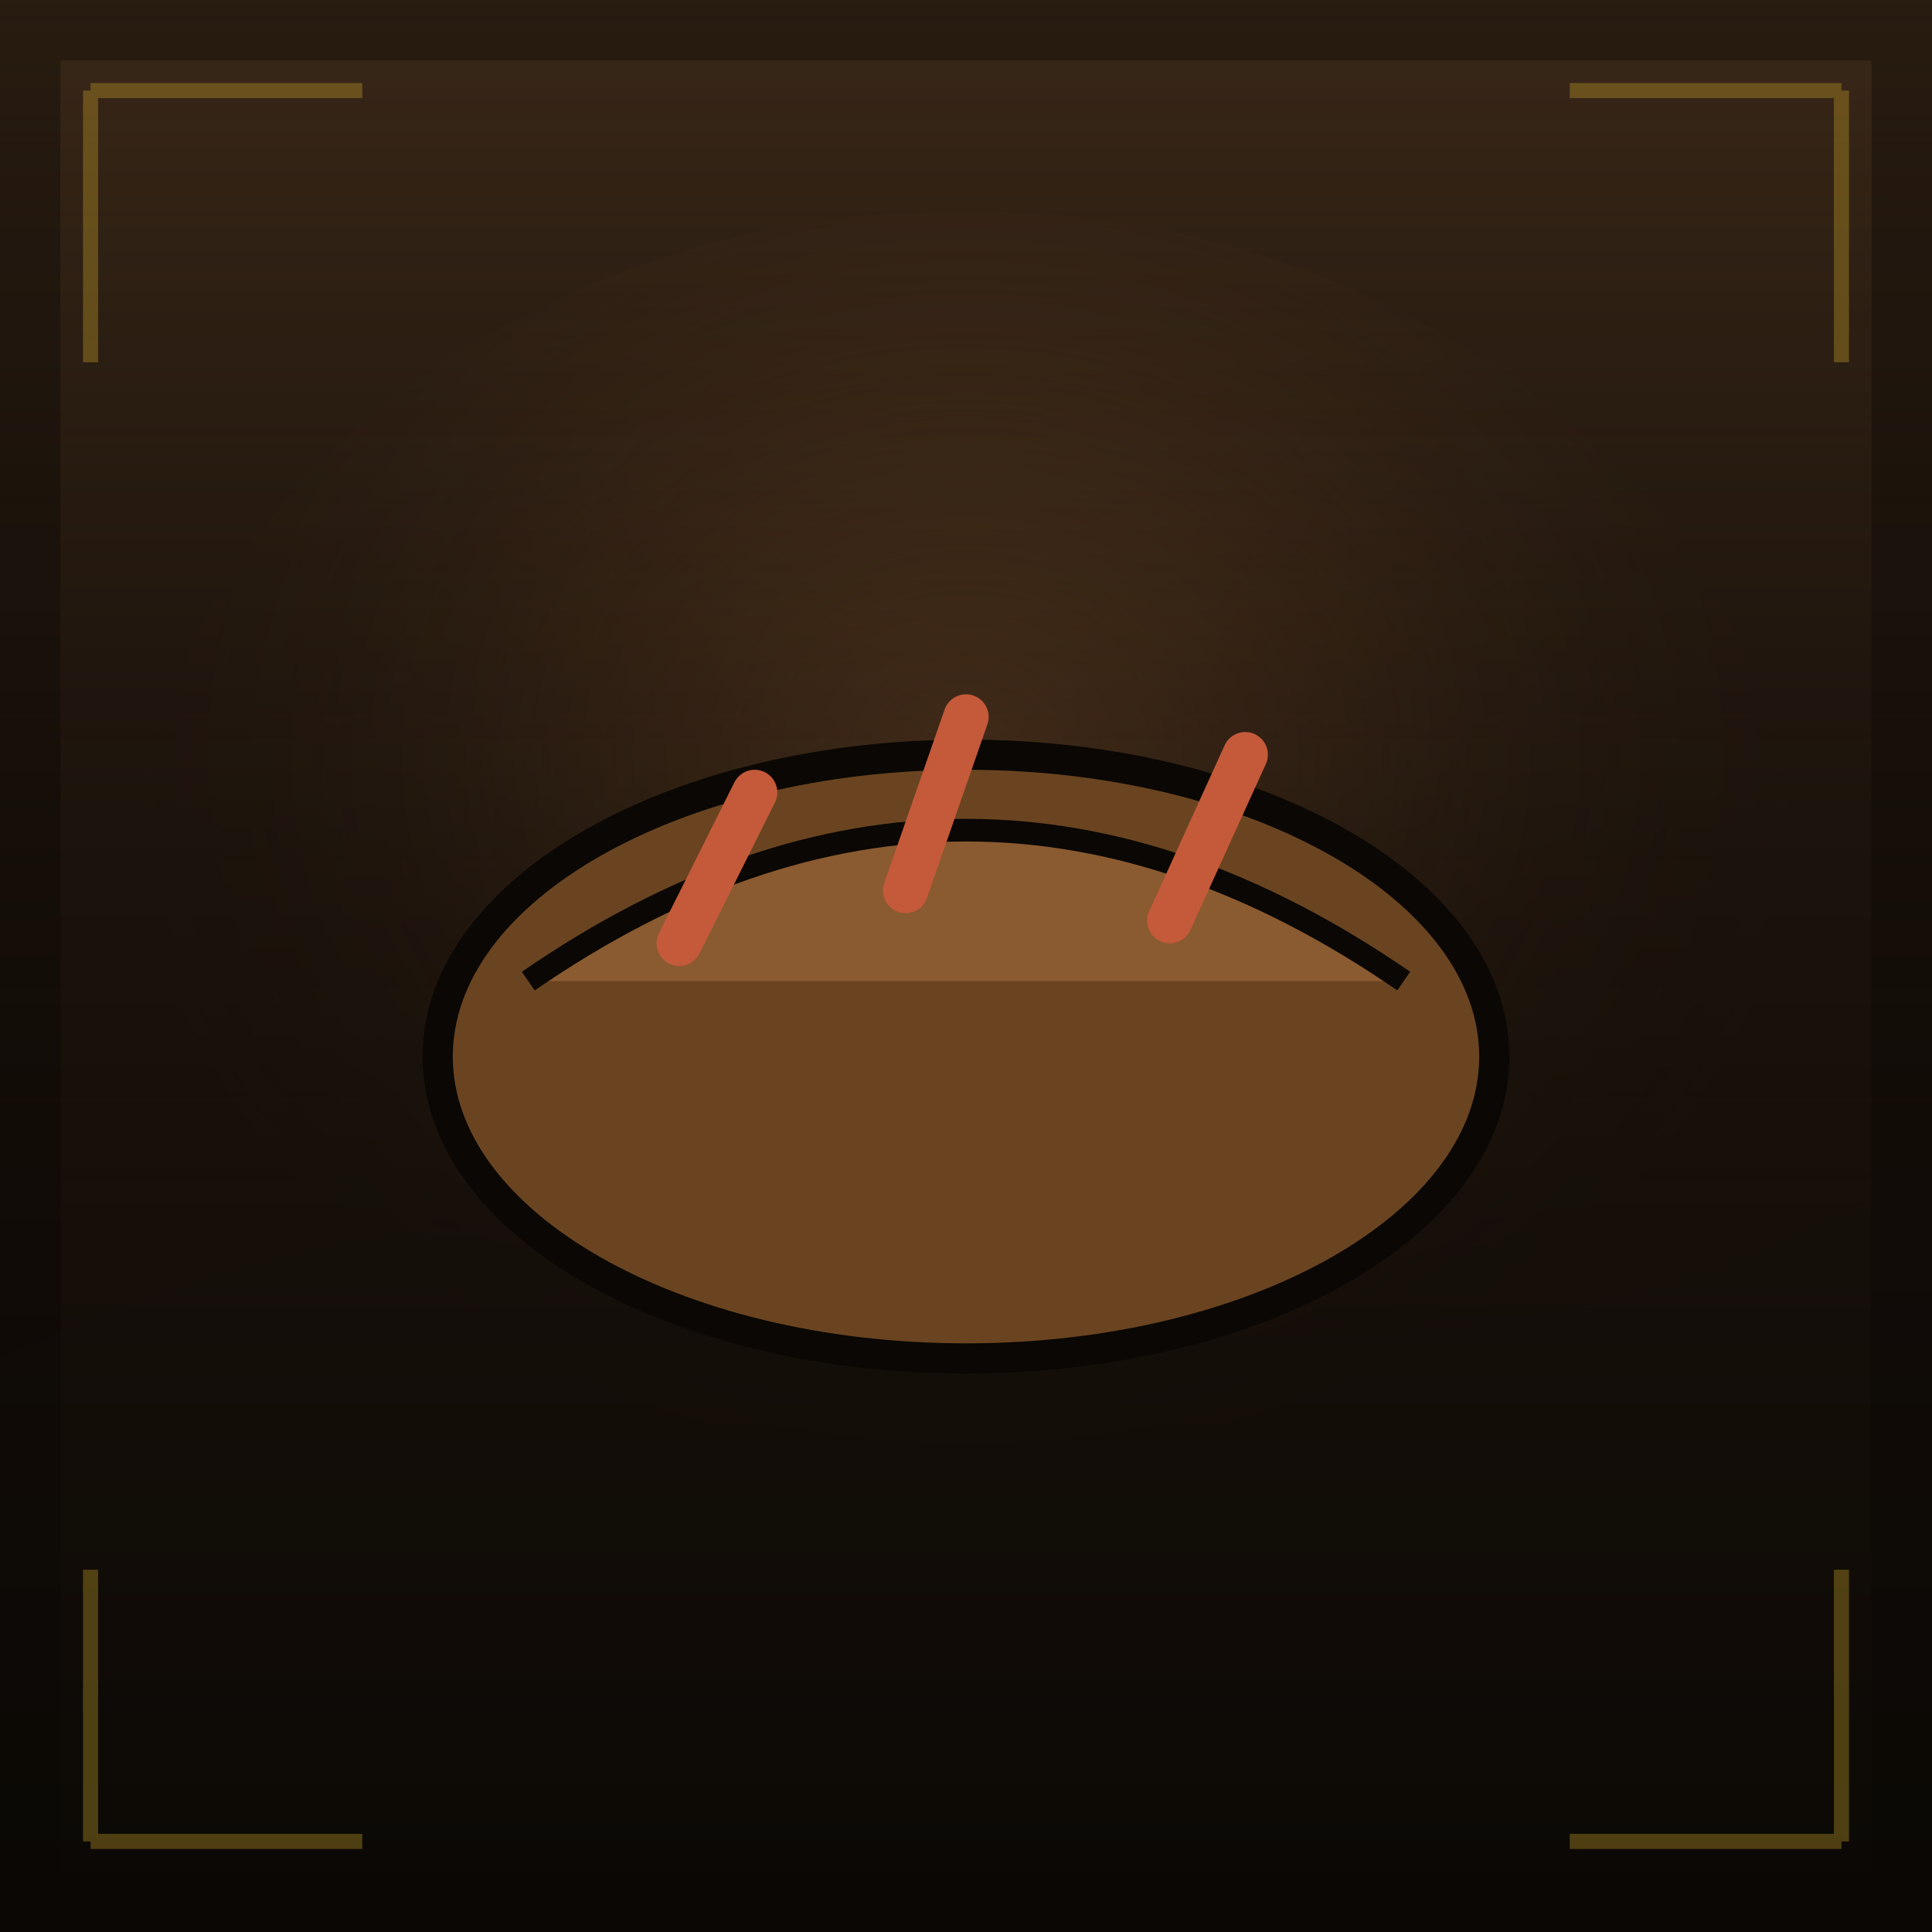
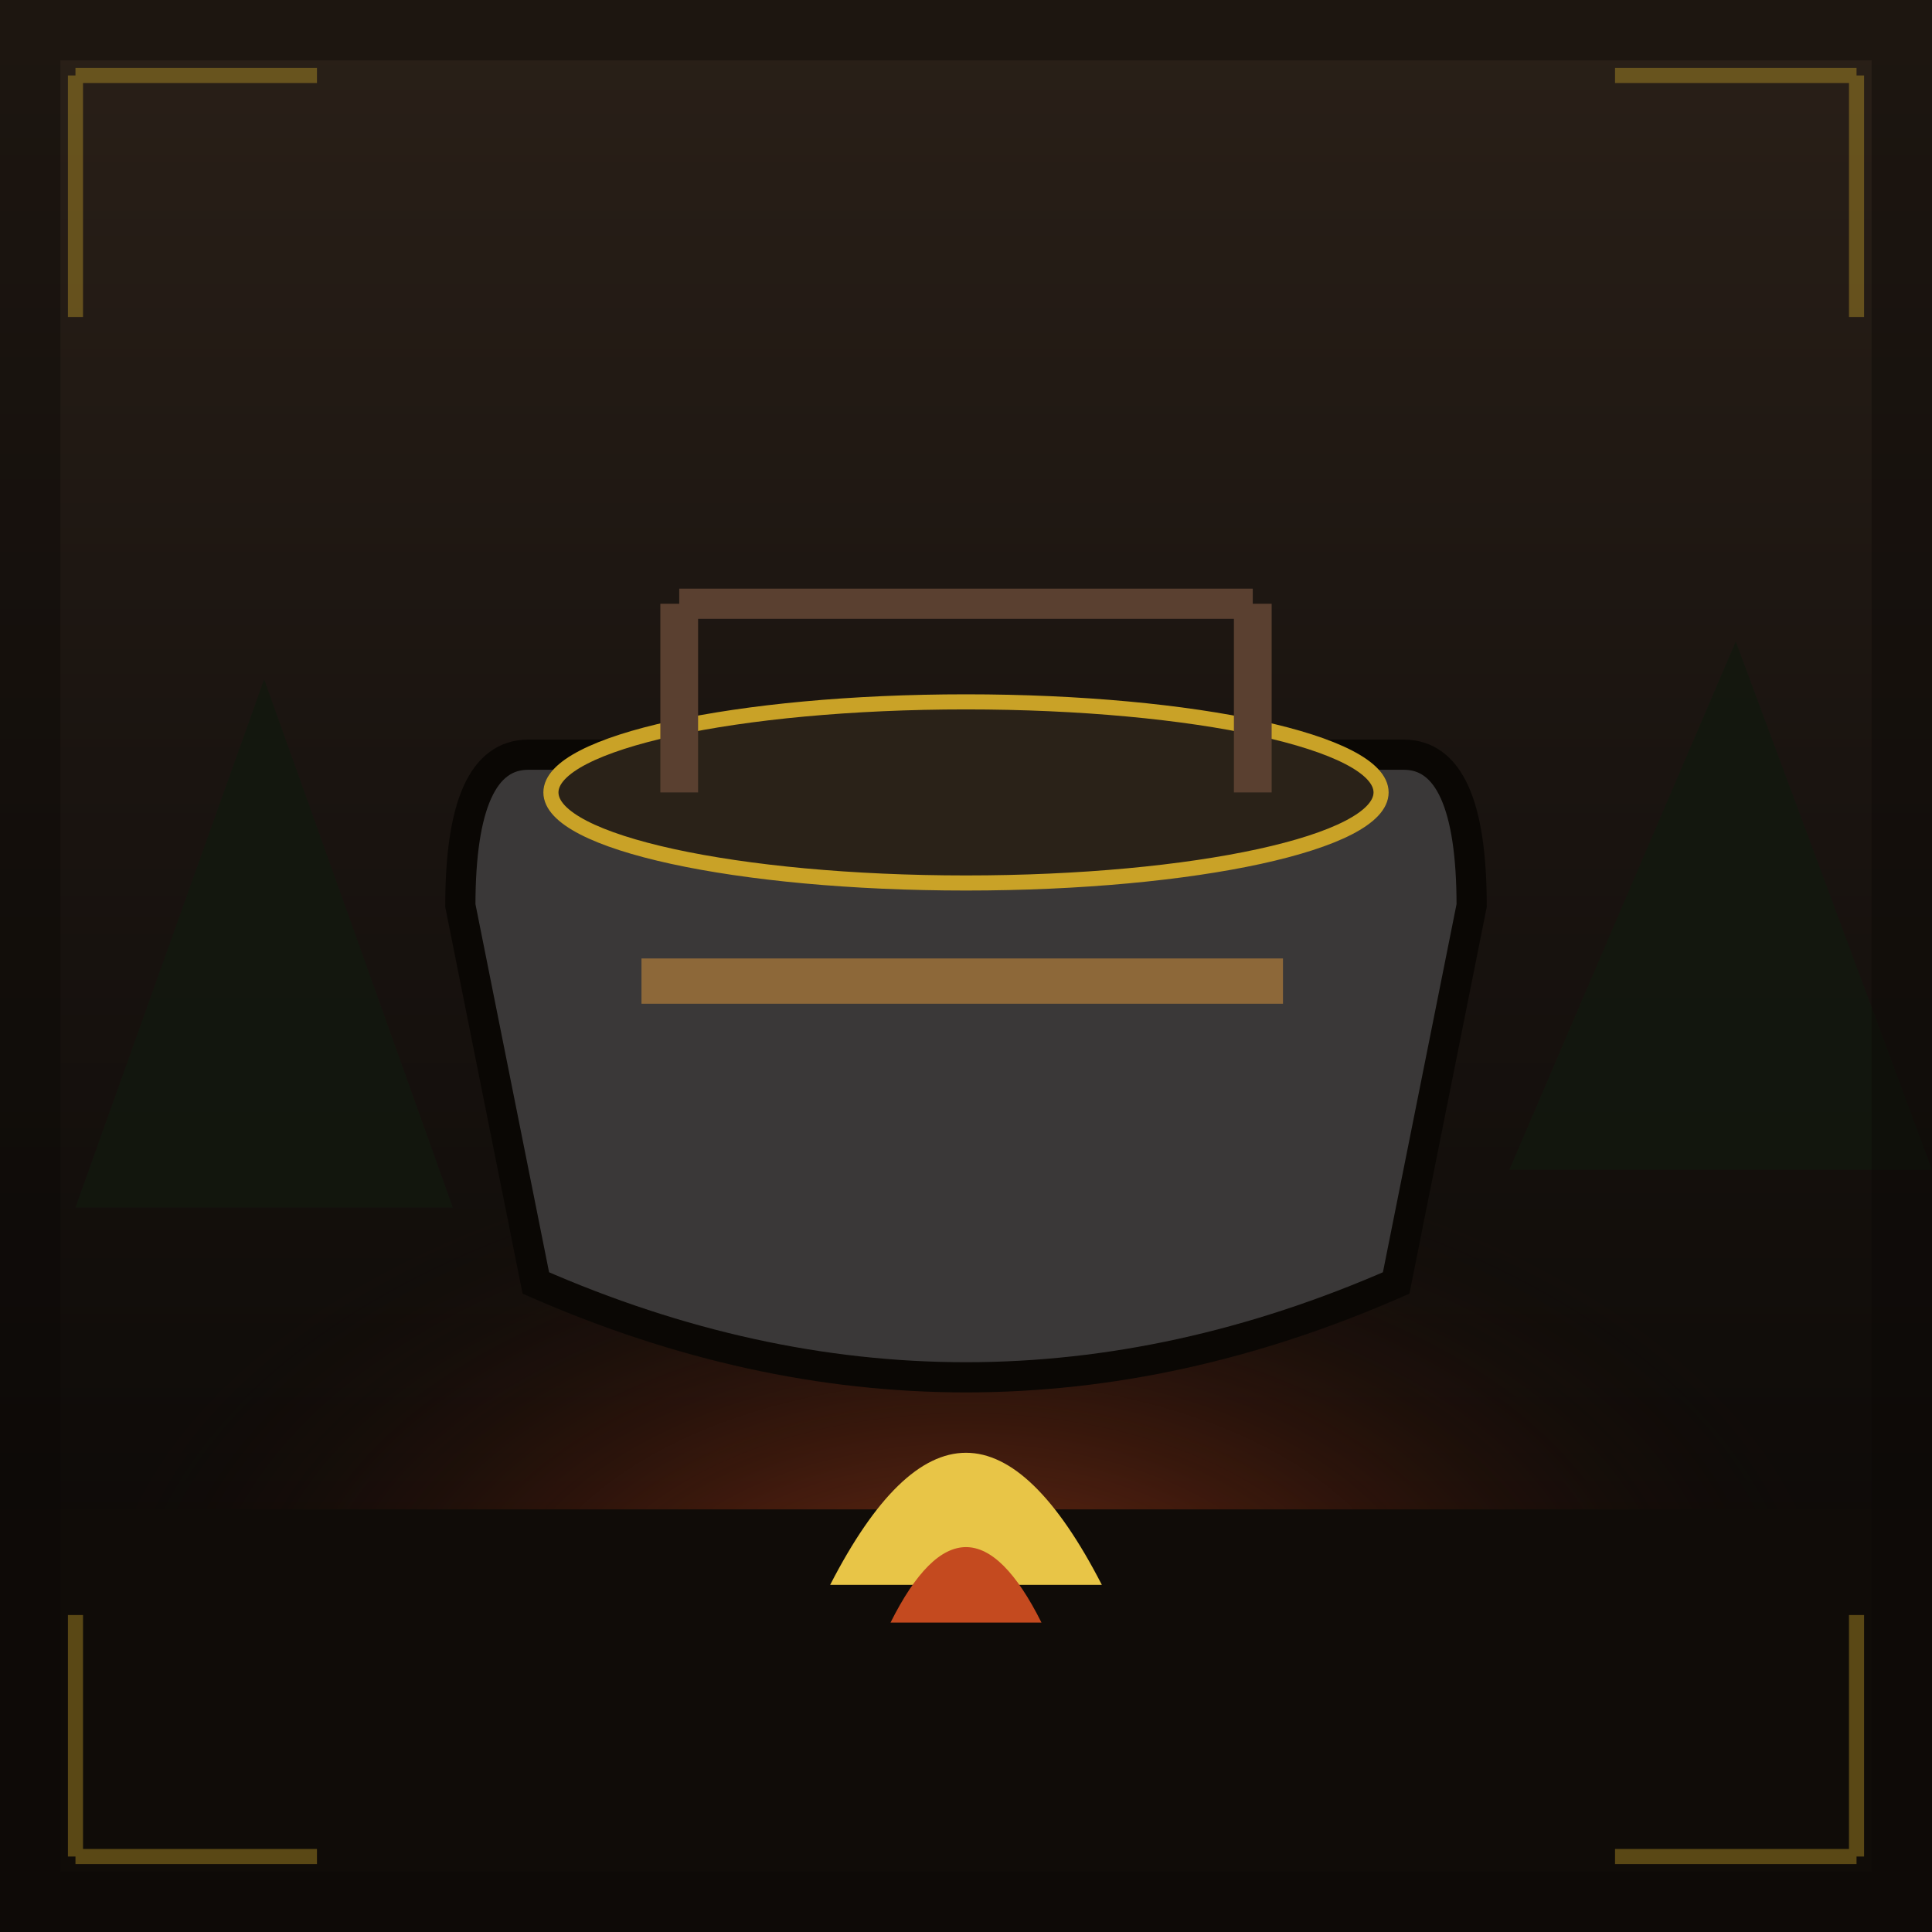
- <svg xmlns="http://www.w3.org/2000/svg" width="256" height="256" viewBox="0 0 256 256" fill="none" role="img" aria-label="food">
+ <svg xmlns="http://www.w3.org/2000/svg" width="256" height="256" viewBox="0 0 256 256" fill="none" role="img" aria-label="food plate campfire stew">
  <defs>
-     <linearGradient id="skyfood0" x1="0" y1="0" x2="0" y2="1">
-       <stop offset="0%" stop-color="#3a2818" />
-       <stop offset="45%" stop-color="#1a120c" />
-       <stop offset="100%" stop-color="#0a0704" />
+     <linearGradient id="sky-f0" x1="0" y1="0" x2="0" y2="1">
+       <stop offset="0%" stop-color="#2a2018" />
+       <stop offset="40%" stop-color="#1a1410" />
+       <stop offset="100%" stop-color="#080604" />
    </linearGradient>
-     <radialGradient id="glowfood0" cx="50%" cy="40%" r="55%">
-       <stop offset="0%" stop-color="#8a5a30" stop-opacity="0.45" />
-       <stop offset="55%" stop-color="#8a5a30" stop-opacity="0.12" />
+     <radialGradient id="fire-f0" cx="50%" cy="70%" r="50%">
+       <stop offset="0%" stop-color="#c44a1f" stop-opacity="0.6" />
+       <stop offset="50%" stop-color="#8a2e12" stop-opacity="0.25" />
      <stop offset="100%" stop-color="#0a0704" stop-opacity="0" />
    </radialGradient>
-     <linearGradient id="groundfood0" x1="0" y1="0" x2="0" y2="1">
-       <stop offset="0%" stop-color="#2a1c10" stop-opacity="0" />
-       <stop offset="100%" stop-color="#0a0704" stop-opacity="0.85" />
-     </linearGradient>
  </defs>
-   <rect width="256" height="256" fill="url(#skyfood0)" />
-   <ellipse cx="128" cy="118" rx="110" ry="90" fill="url(#glowfood0)" />
-   <path d="M0 180 Q64 150 128 170 Q192 190 256 155 V256 H0 Z" fill="#14100c" opacity="0.55" />
-   <rect width="256" height="256" fill="url(#groundfood0)" />
-   <rect width="256" height="256" fill="none" stroke="#0a0704" stroke-width="16" opacity="0.35" />
-   <g transform="translate(0,0)">
-     <ellipse cx="128" cy="140" rx="70" ry="40" fill="#6a4420" stroke="#0a0704" stroke-width="4" />
-     <path d="M70 130 Q128 90 186 130" fill="#8a5a30" stroke="#0a0704" stroke-width="3" />
-     <path d="M90 125 L100 105 M120 118 L128 95 M155 122 L165 100" stroke="#c45a3a" stroke-width="6" stroke-linecap="round" />
+   <rect width="256" height="256" fill="url(#sky-f0)" />
+   <ellipse cx="128" cy="190" rx="120" ry="70" fill="url(#fire-f0)" />
+   <g fill="#12180e" opacity="0.8">
+     <path d="M10 160 L35 90 L60 160 Z" />
+     <path d="M200 155 L230 85 L256 155 Z" />
  </g>
-   <path d="M12 12 H48 M12 12 V48" stroke="#c9a227" stroke-width="2" opacity="0.35" />
-   <path d="M244 12 H208 M244 12 V48" stroke="#c9a227" stroke-width="2" opacity="0.35" />
-   <path d="M12 244 H48 M12 244 V208" stroke="#c9a227" stroke-width="2" opacity="0.35" />
-   <path d="M244 244 H208 M244 244 V208" stroke="#c9a227" stroke-width="2" opacity="0.35" />
+   <path d="M0 200 H256 V256 H0 Z" fill="#100c08" />
+   <g>
+     <path d="M70 100 H186 Q195 100 195 120 L185 170 Q128 195 71 170 L61 120 Q61 100 70 100 Z" fill="#3a3838" stroke="#0a0704" stroke-width="4" />
+     <ellipse cx="128" cy="105" rx="55" ry="12" fill="#2a2218" stroke="#c9a227" stroke-width="2" />
+     <path d="M85 130 H170" stroke="#c4893a" stroke-width="6" opacity="0.6" />
+     <path d="M90 80 V105 M166 80 V105" stroke="#5a4030" stroke-width="5" />
+     <path d="M90 80 H166" stroke="#5a4030" stroke-width="4" />
+   </g>
+   <path d="M110 210 Q128 175 146 210" fill="#e8c547" />
+   <path d="M118 215 Q128 195 138 215" fill="#c44a1f" />
+   <rect width="256" height="256" fill="none" stroke="#0a0704" stroke-width="16" opacity="0.4" />
+   <path d="M10 10 H42 M10 10 V42" stroke="#c9a227" stroke-width="2" opacity="0.4" />
+   <path d="M246 10 H214 M246 10 V42" stroke="#c9a227" stroke-width="2" opacity="0.4" />
+   <path d="M10 246 H42 M10 246 V214" stroke="#c9a227" stroke-width="2" opacity="0.4" />
+   <path d="M246 246 H214 M246 246 V214" stroke="#c9a227" stroke-width="2" opacity="0.4" />
</svg>
